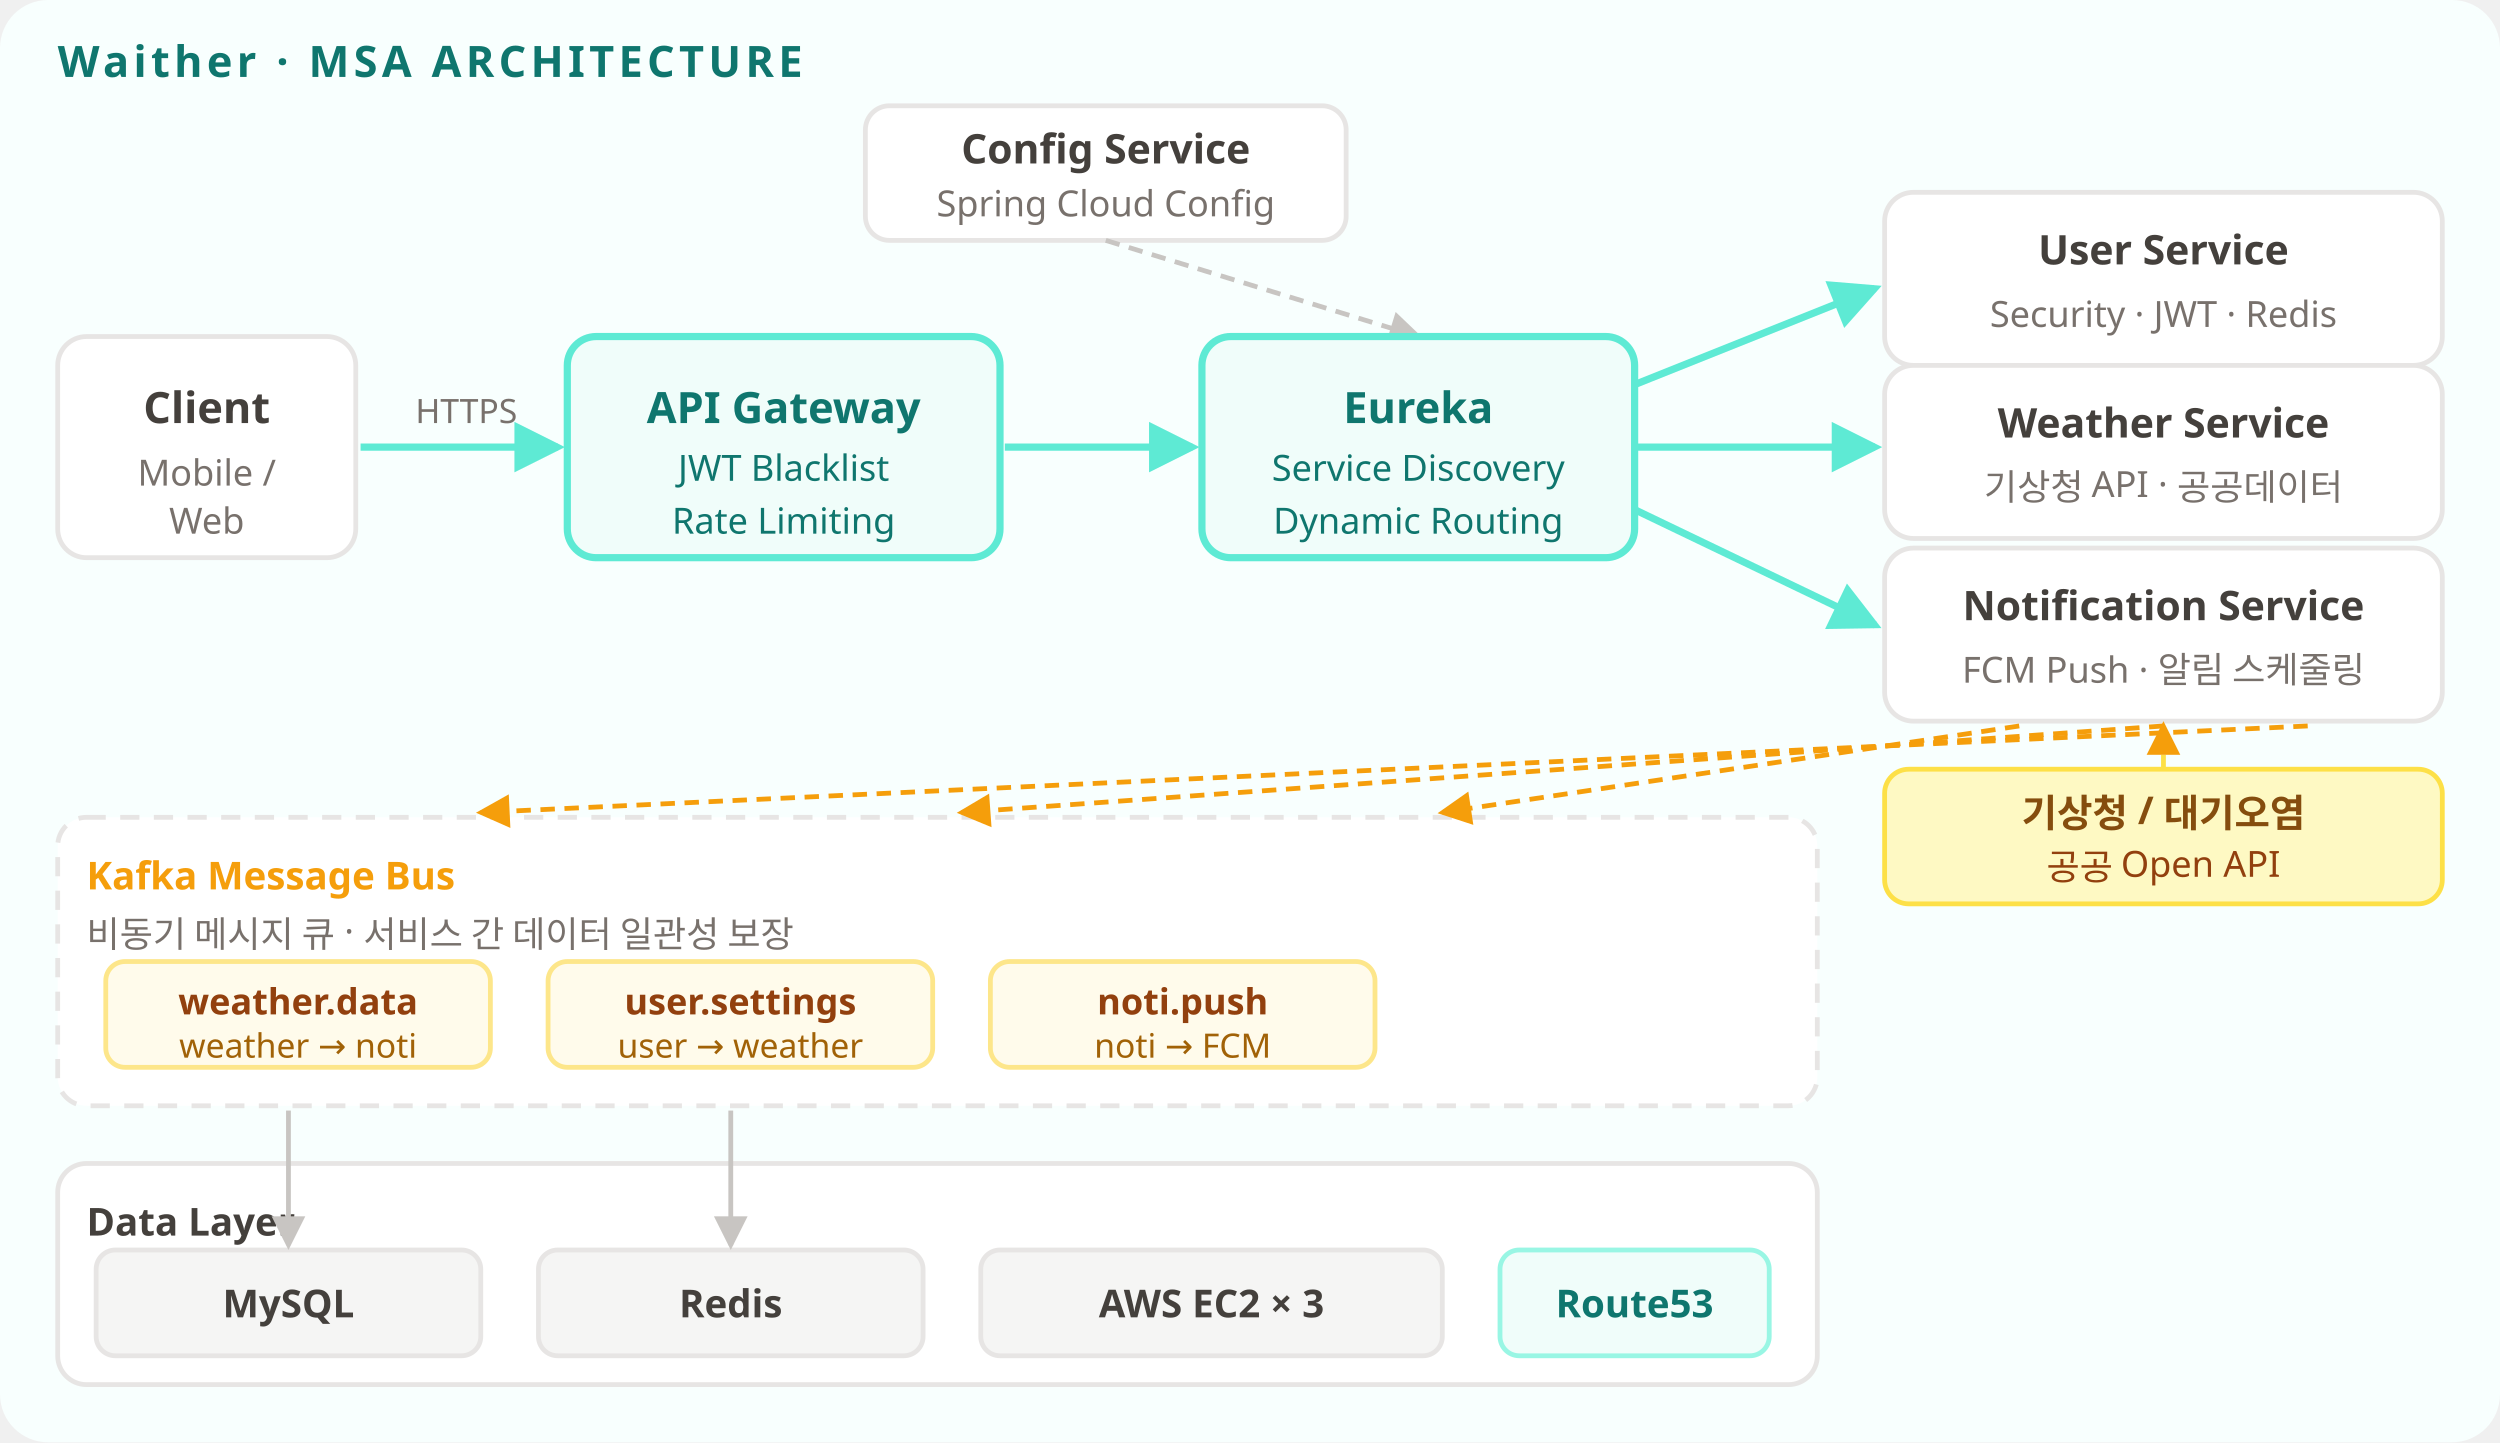
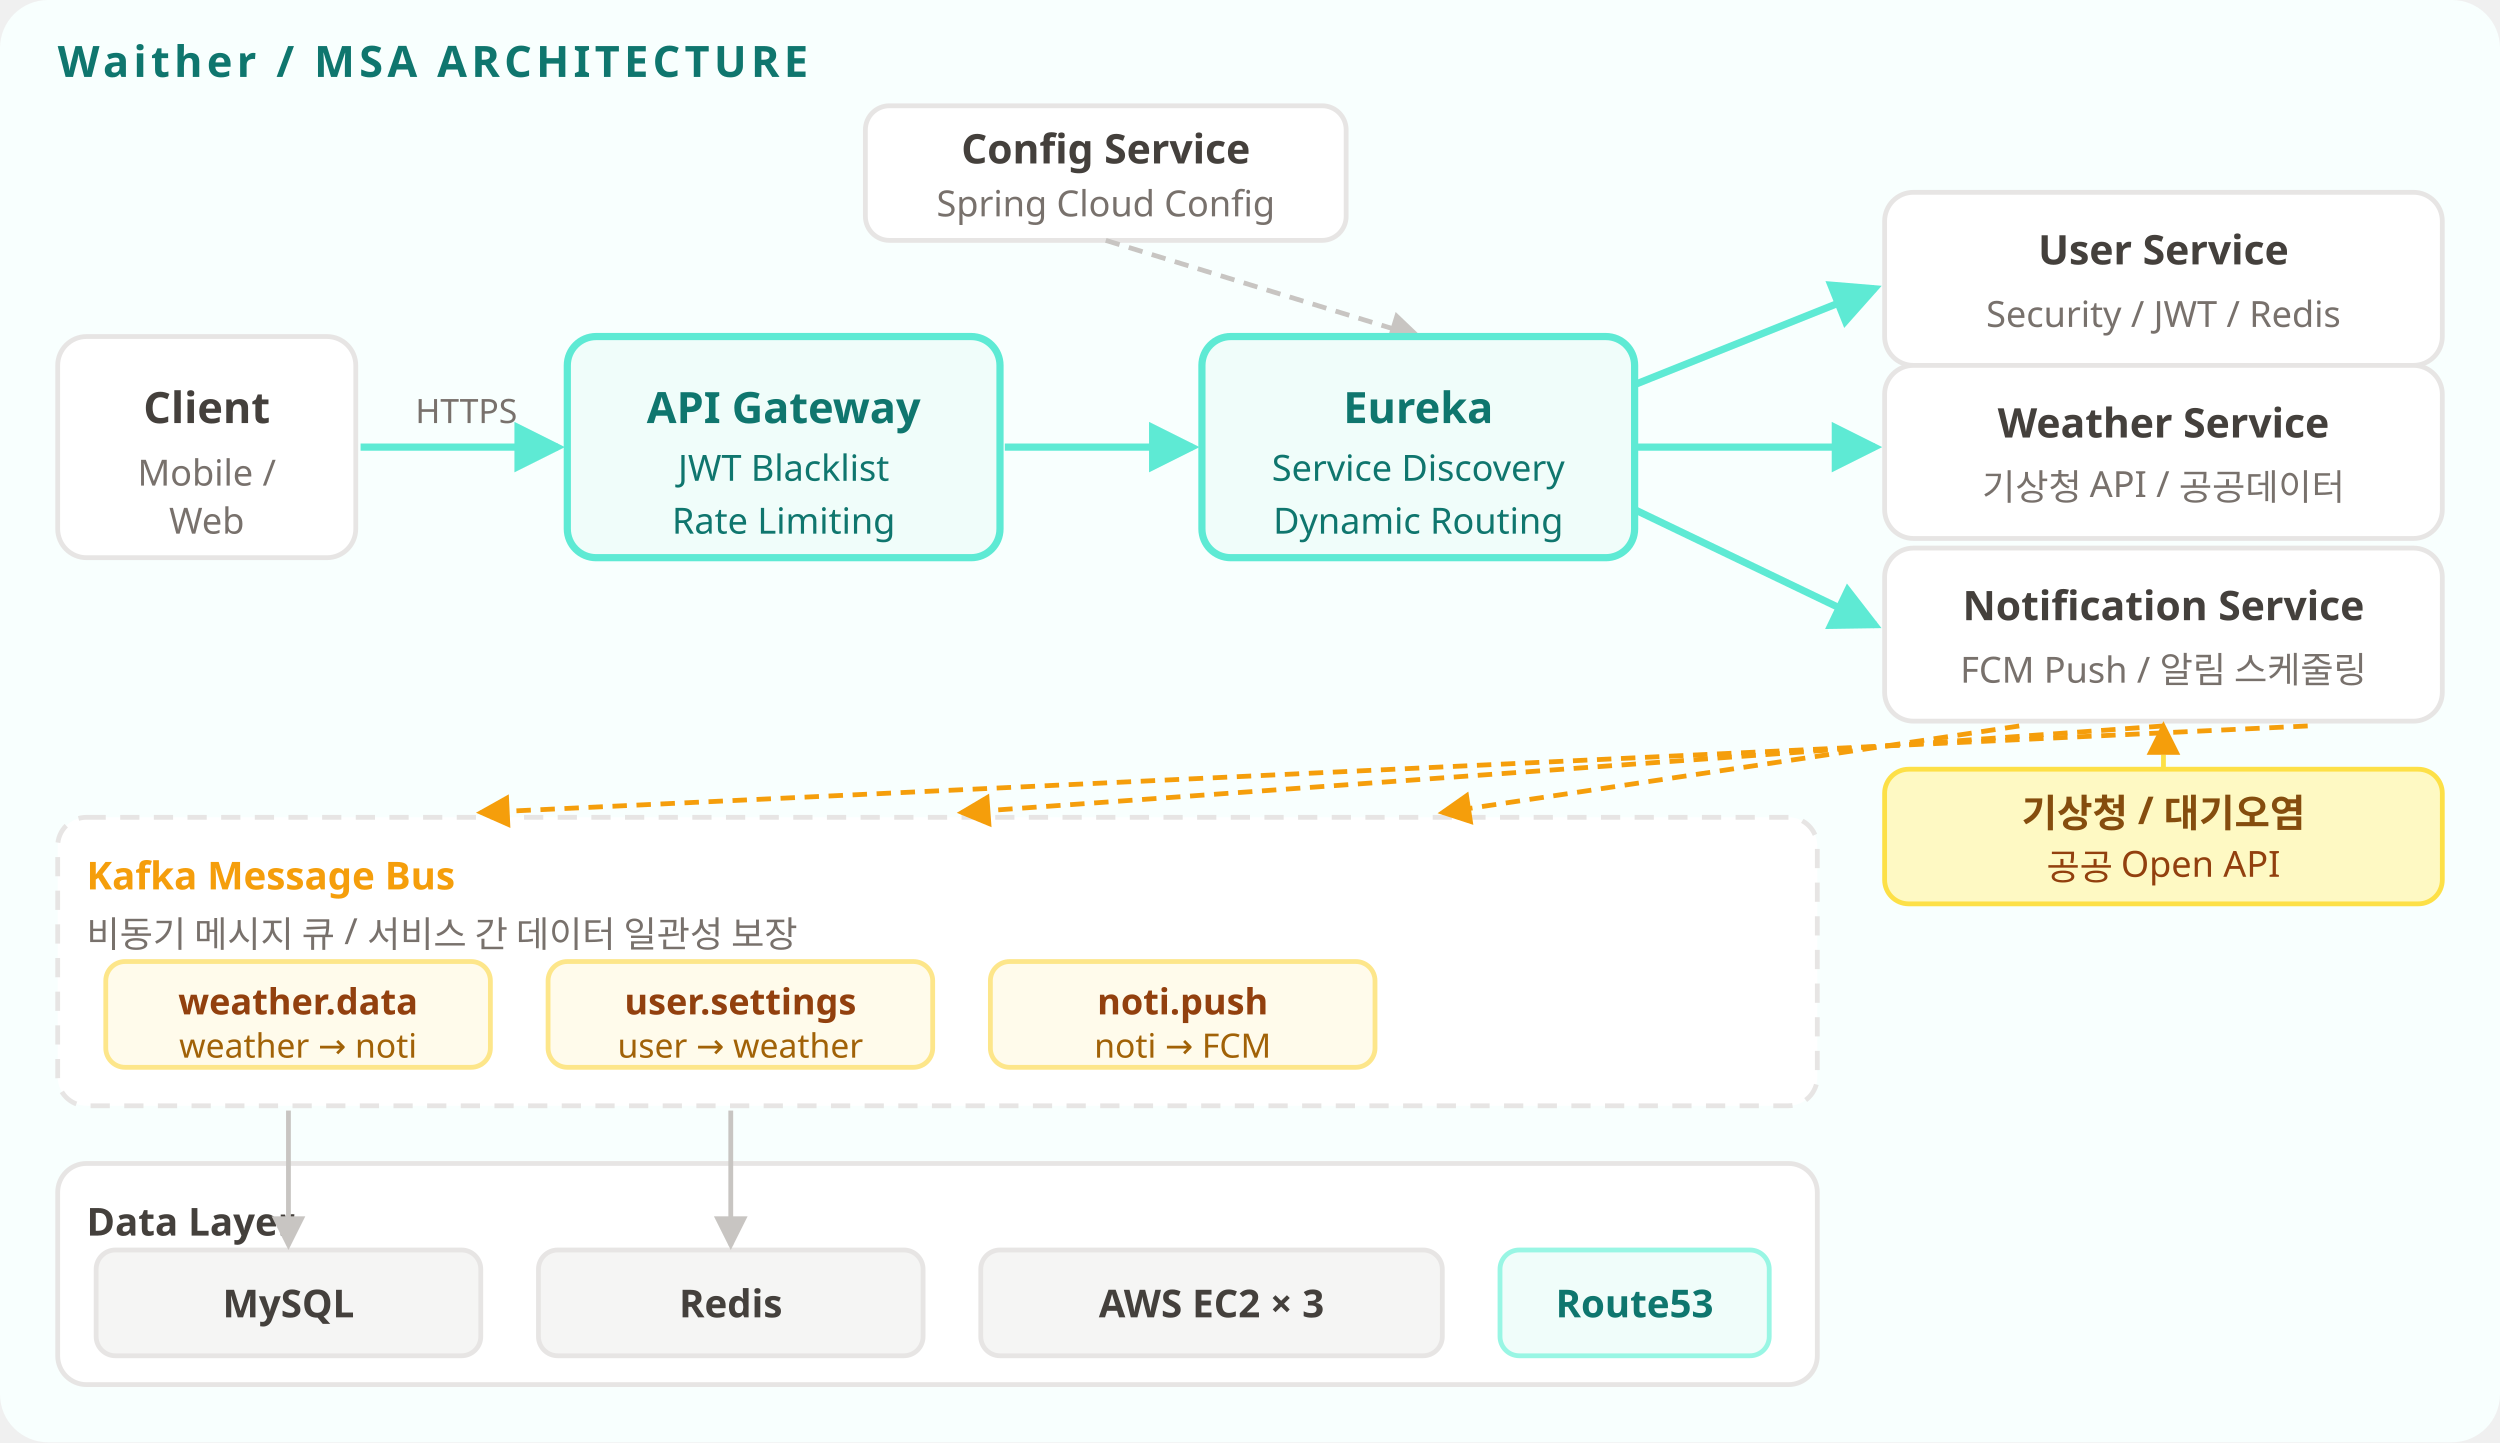
<svg xmlns="http://www.w3.org/2000/svg" viewBox="0 0 520 300" font-family="'Pretendard Variable',Pretendard,system-ui,sans-serif">
  <defs>
    <marker id="a" markerWidth="7" markerHeight="7" refX="6" refY="3.5" orient="auto">
      <path d="M0,0 L0,7 L7,3.5 z" fill="#5eead4" />
    </marker>
    <marker id="b" markerWidth="7" markerHeight="7" refX="6" refY="3.5" orient="auto">
      <path d="M0,0 L0,7 L7,3.5 z" fill="#c8c5c2" />
    </marker>
    <marker id="k" markerWidth="7" markerHeight="7" refX="6" refY="3.5" orient="auto">
      <path d="M0,0 L0,7 L7,3.5 z" fill="#f59e0b" />
    </marker>
  </defs>
  <rect width="520" height="300" fill="#f8fffe" rx="10" />
-   <text x="12" y="16" font-size="9" font-weight="700" fill="#0f766e" letter-spacing=".1em">Waither · MSA ARCHITECTURE</text>
+   <text x="12" y="16" font-size="9" font-weight="700" fill="#0f766e" letter-spacing=".1em">Waither / MSA ARCHITECTURE</text>
  <rect x="180" y="22" width="100" height="28" rx="5" fill="white" stroke="#e7e5e4" />
  <text x="230" y="34" text-anchor="middle" font-size="8.5" font-weight="600" fill="#44403c">Config Service</text>
  <text x="230" y="45" text-anchor="middle" font-size="7.5" fill="#78716c">Spring Cloud Config</text>
  <line x1="230" y1="50" x2="295" y2="70" stroke="#c8c5c2" stroke-width="1" stroke-dasharray="3,2" marker-end="url(#b)" />
  <rect x="12" y="70" width="62" height="46" rx="6" fill="white" stroke="#e7e5e4" />
  <text x="43" y="88" text-anchor="middle" font-size="9" font-weight="700" fill="#44403c">Client</text>
  <text x="43" y="101" text-anchor="middle" font-size="7.5" fill="#78716c">Mobile /</text>
  <text x="43" y="111" text-anchor="middle" font-size="7.5" fill="#78716c">Web</text>
  <line x1="75" y1="93" x2="116" y2="93" stroke="#5eead4" stroke-width="1.5" marker-end="url(#a)" />
  <text x="97" y="88" text-anchor="middle" font-size="7" fill="#78716c">HTTPS</text>
  <rect x="118" y="70" width="90" height="46" rx="6" fill="#f0fdfa" stroke="#5eead4" stroke-width="1.5" />
  <text x="163" y="88" text-anchor="middle" font-size="9" font-weight="700" fill="#0f766e">API Gateway</text>
  <text x="163" y="100" text-anchor="middle" font-size="7.5" fill="#0f766e">JWT Blacklist</text>
  <text x="163" y="111" text-anchor="middle" font-size="7.5" fill="#0f766e">Rate Limiting</text>
  <line x1="209" y1="93" x2="248" y2="93" stroke="#5eead4" stroke-width="1.5" marker-end="url(#a)" />
  <rect x="250" y="70" width="90" height="46" rx="6" fill="#f0fdfa" stroke="#5eead4" stroke-width="1.5" />
  <text x="295" y="88" text-anchor="middle" font-size="9" font-weight="700" fill="#0f766e">Eureka</text>
  <text x="295" y="100" text-anchor="middle" font-size="7.5" fill="#0f766e">Service Discovery</text>
  <text x="295" y="111" text-anchor="middle" font-size="7.5" fill="#0f766e">Dynamic Routing</text>
  <line x1="340" y1="80" x2="390" y2="60" stroke="#5eead4" stroke-width="1.5" marker-end="url(#a)" />
  <line x1="340" y1="93" x2="390" y2="93" stroke="#5eead4" stroke-width="1.5" marker-end="url(#a)" />
  <line x1="340" y1="106" x2="390" y2="130" stroke="#5eead4" stroke-width="1.5" marker-end="url(#a)" />
  <rect x="392" y="40" width="116" height="36" rx="6" fill="white" stroke="#e7e5e4" />
  <text x="450" y="55" text-anchor="middle" font-size="8.5" font-weight="600" fill="#44403c">User Service</text>
-   <text x="450" y="68" text-anchor="middle" font-size="7.5" fill="#78716c">Security · JWT · Redis</text>
+   <text x="450" y="68" text-anchor="middle" font-size="7.5" fill="#78716c">Security / JWT / Redis</text>
  <rect x="392" y="76" width="116" height="36" rx="6" fill="white" stroke="#e7e5e4" />
  <text x="450" y="91" text-anchor="middle" font-size="8.5" font-weight="600" fill="#44403c">Weather Service</text>
-   <text x="450" y="104" text-anchor="middle" font-size="7.5" fill="#78716c">기상청 API · 공공데이터</text>
+   <text x="450" y="104" text-anchor="middle" font-size="7.5" fill="#78716c">기상청 API / 공공데이터</text>
  <rect x="392" y="114" width="116" height="36" rx="6" fill="white" stroke="#e7e5e4" />
  <text x="450" y="129" text-anchor="middle" font-size="8.5" font-weight="600" fill="#44403c">Notification Service</text>
-   <text x="450" y="142" text-anchor="middle" font-size="7.5" fill="#78716c">FCM Push · 알림 스케줄링</text>
+   <text x="450" y="142" text-anchor="middle" font-size="7.5" fill="#78716c">FCM Push / 알림 스케줄링</text>
  <rect x="392" y="160" width="116" height="28" rx="5" fill="#fef9c3" stroke="#fde047" stroke-width="1" />
  <text x="450" y="172" text-anchor="middle" font-size="8" font-weight="600" fill="#854d0e">기상청 / 대기오염</text>
  <text x="450" y="183" text-anchor="middle" font-size="7.5" fill="#92400e">공공 Open API</text>
  <line x1="450" y1="160" x2="450" y2="151" stroke="#fde047" stroke-width="1" stroke-dasharray="3,2" marker-end="url(#k)" />
  <rect x="12" y="170" width="366" height="60" rx="6" fill="white" stroke="#e7e5e4" stroke-dasharray="4,3" />
  <text x="18" y="185" font-size="8" font-weight="700" fill="#f59e0b">Kafka Message Bus</text>
-   <text x="18" y="197" font-size="7.5" fill="#78716c">비동기 메시지 큐 · 서비스 간 데이터 일관성 보장</text>
+   <text x="18" y="197" font-size="7.5" fill="#78716c">비동기 메시지 큐 / 서비스 간 데이터 일관성 보장</text>
  <rect x="22" y="200" width="80" height="22" rx="4" fill="#fffbeb" stroke="#fde68a" />
  <text x="62" y="211" text-anchor="middle" font-size="7.5" font-weight="600" fill="#92400e">weather.data</text>
  <text x="62" y="220" text-anchor="middle" font-size="7" fill="#a16207">weather → noti</text>
  <rect x="114" y="200" width="80" height="22" rx="4" fill="#fffbeb" stroke="#fde68a" />
  <text x="154" y="211" text-anchor="middle" font-size="7.5" font-weight="600" fill="#92400e">user.settings</text>
  <text x="154" y="220" text-anchor="middle" font-size="7" fill="#a16207">user → weather</text>
  <rect x="206" y="200" width="80" height="22" rx="4" fill="#fffbeb" stroke="#fde68a" />
  <text x="246" y="211" text-anchor="middle" font-size="7.5" font-weight="600" fill="#92400e">noti.push</text>
  <text x="246" y="220" text-anchor="middle" font-size="7" fill="#a16207">noti → FCM</text>
  <line x1="420" y1="151" x2="300" y2="169" stroke="#f59e0b" stroke-width="1" stroke-dasharray="3,2" marker-end="url(#k)" />
  <line x1="450" y1="151" x2="200" y2="169" stroke="#f59e0b" stroke-width="1" stroke-dasharray="3,2" marker-end="url(#k)" />
  <line x1="480" y1="151" x2="100" y2="169" stroke="#f59e0b" stroke-width="1" stroke-dasharray="3,2" marker-end="url(#k)" />
  <rect x="12" y="242" width="366" height="46" rx="6" fill="white" stroke="#e7e5e4" />
  <text x="18" y="257" font-size="8" font-weight="700" fill="#44403c">Data Layer</text>
  <rect x="20" y="260" width="80" height="22" rx="4" fill="#f5f5f4" stroke="#e7e5e4" />
  <text x="60" y="274" text-anchor="middle" font-size="8" font-weight="600" fill="#44403c">MySQL</text>
  <rect x="112" y="260" width="80" height="22" rx="4" fill="#f5f5f4" stroke="#e7e5e4" />
  <text x="152" y="274" text-anchor="middle" font-size="8" font-weight="600" fill="#44403c">Redis</text>
  <rect x="204" y="260" width="96" height="22" rx="4" fill="#f5f5f4" stroke="#e7e5e4" />
  <text x="252" y="274" text-anchor="middle" font-size="8" font-weight="600" fill="#44403c">AWS EC2 × 3</text>
  <rect x="312" y="260" width="56" height="22" rx="4" fill="#f0fdfa" stroke="#99f6e4" />
  <text x="340" y="274" text-anchor="middle" font-size="8" font-weight="600" fill="#0f766e">Route53</text>
  <line x1="60" y1="231" x2="60" y2="259" stroke="#c8c5c2" stroke-width="1" marker-end="url(#b)" />
  <line x1="152" y1="231" x2="152" y2="259" stroke="#c8c5c2" stroke-width="1" marker-end="url(#b)" />
</svg>
